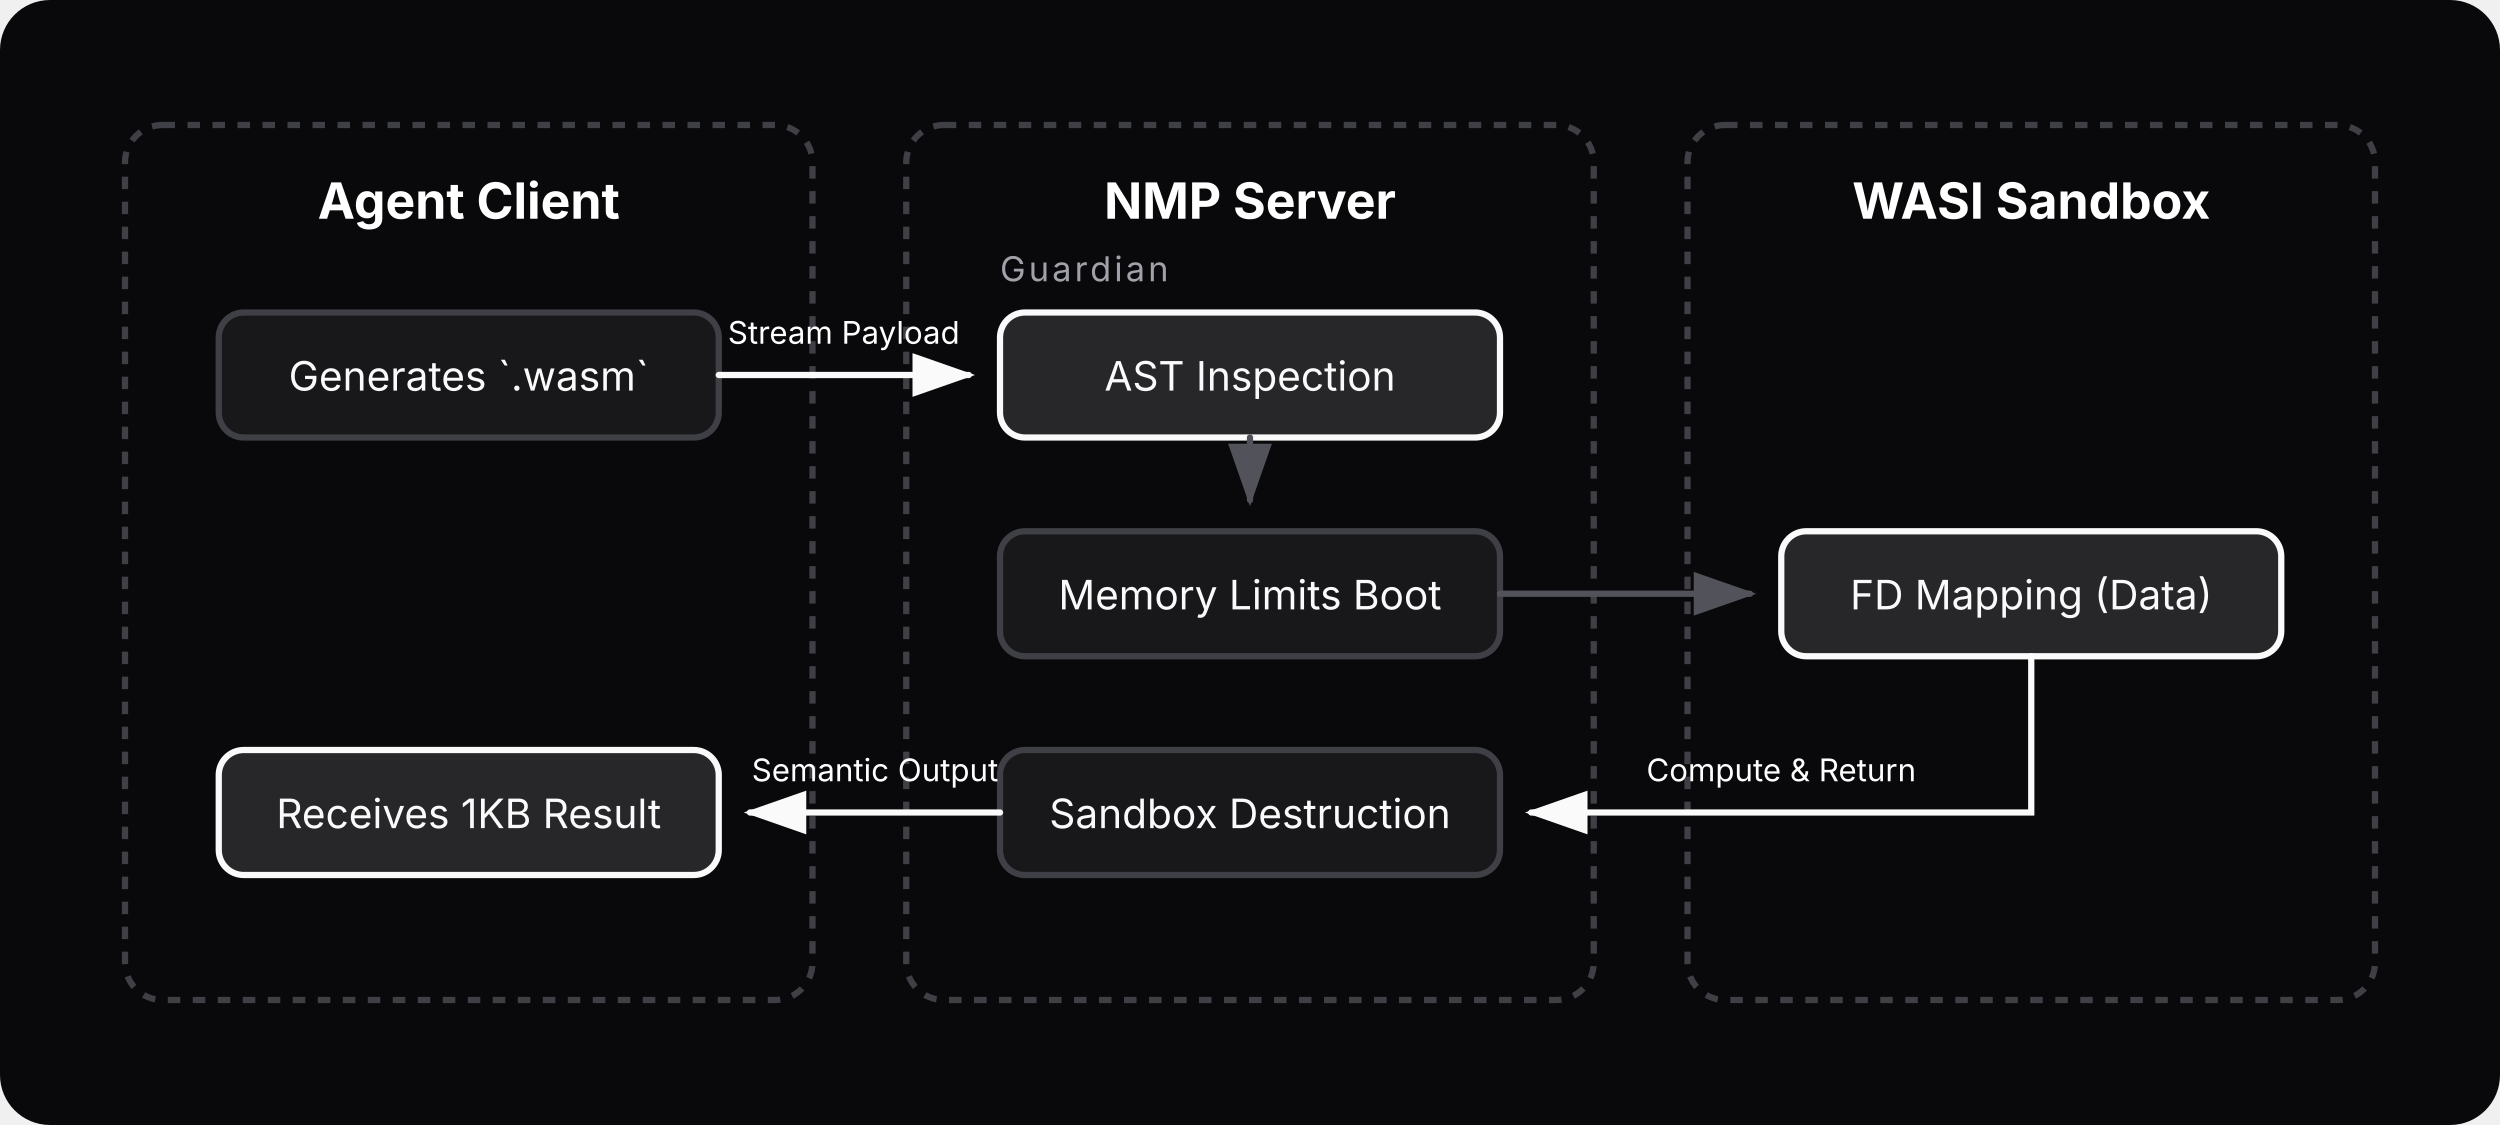
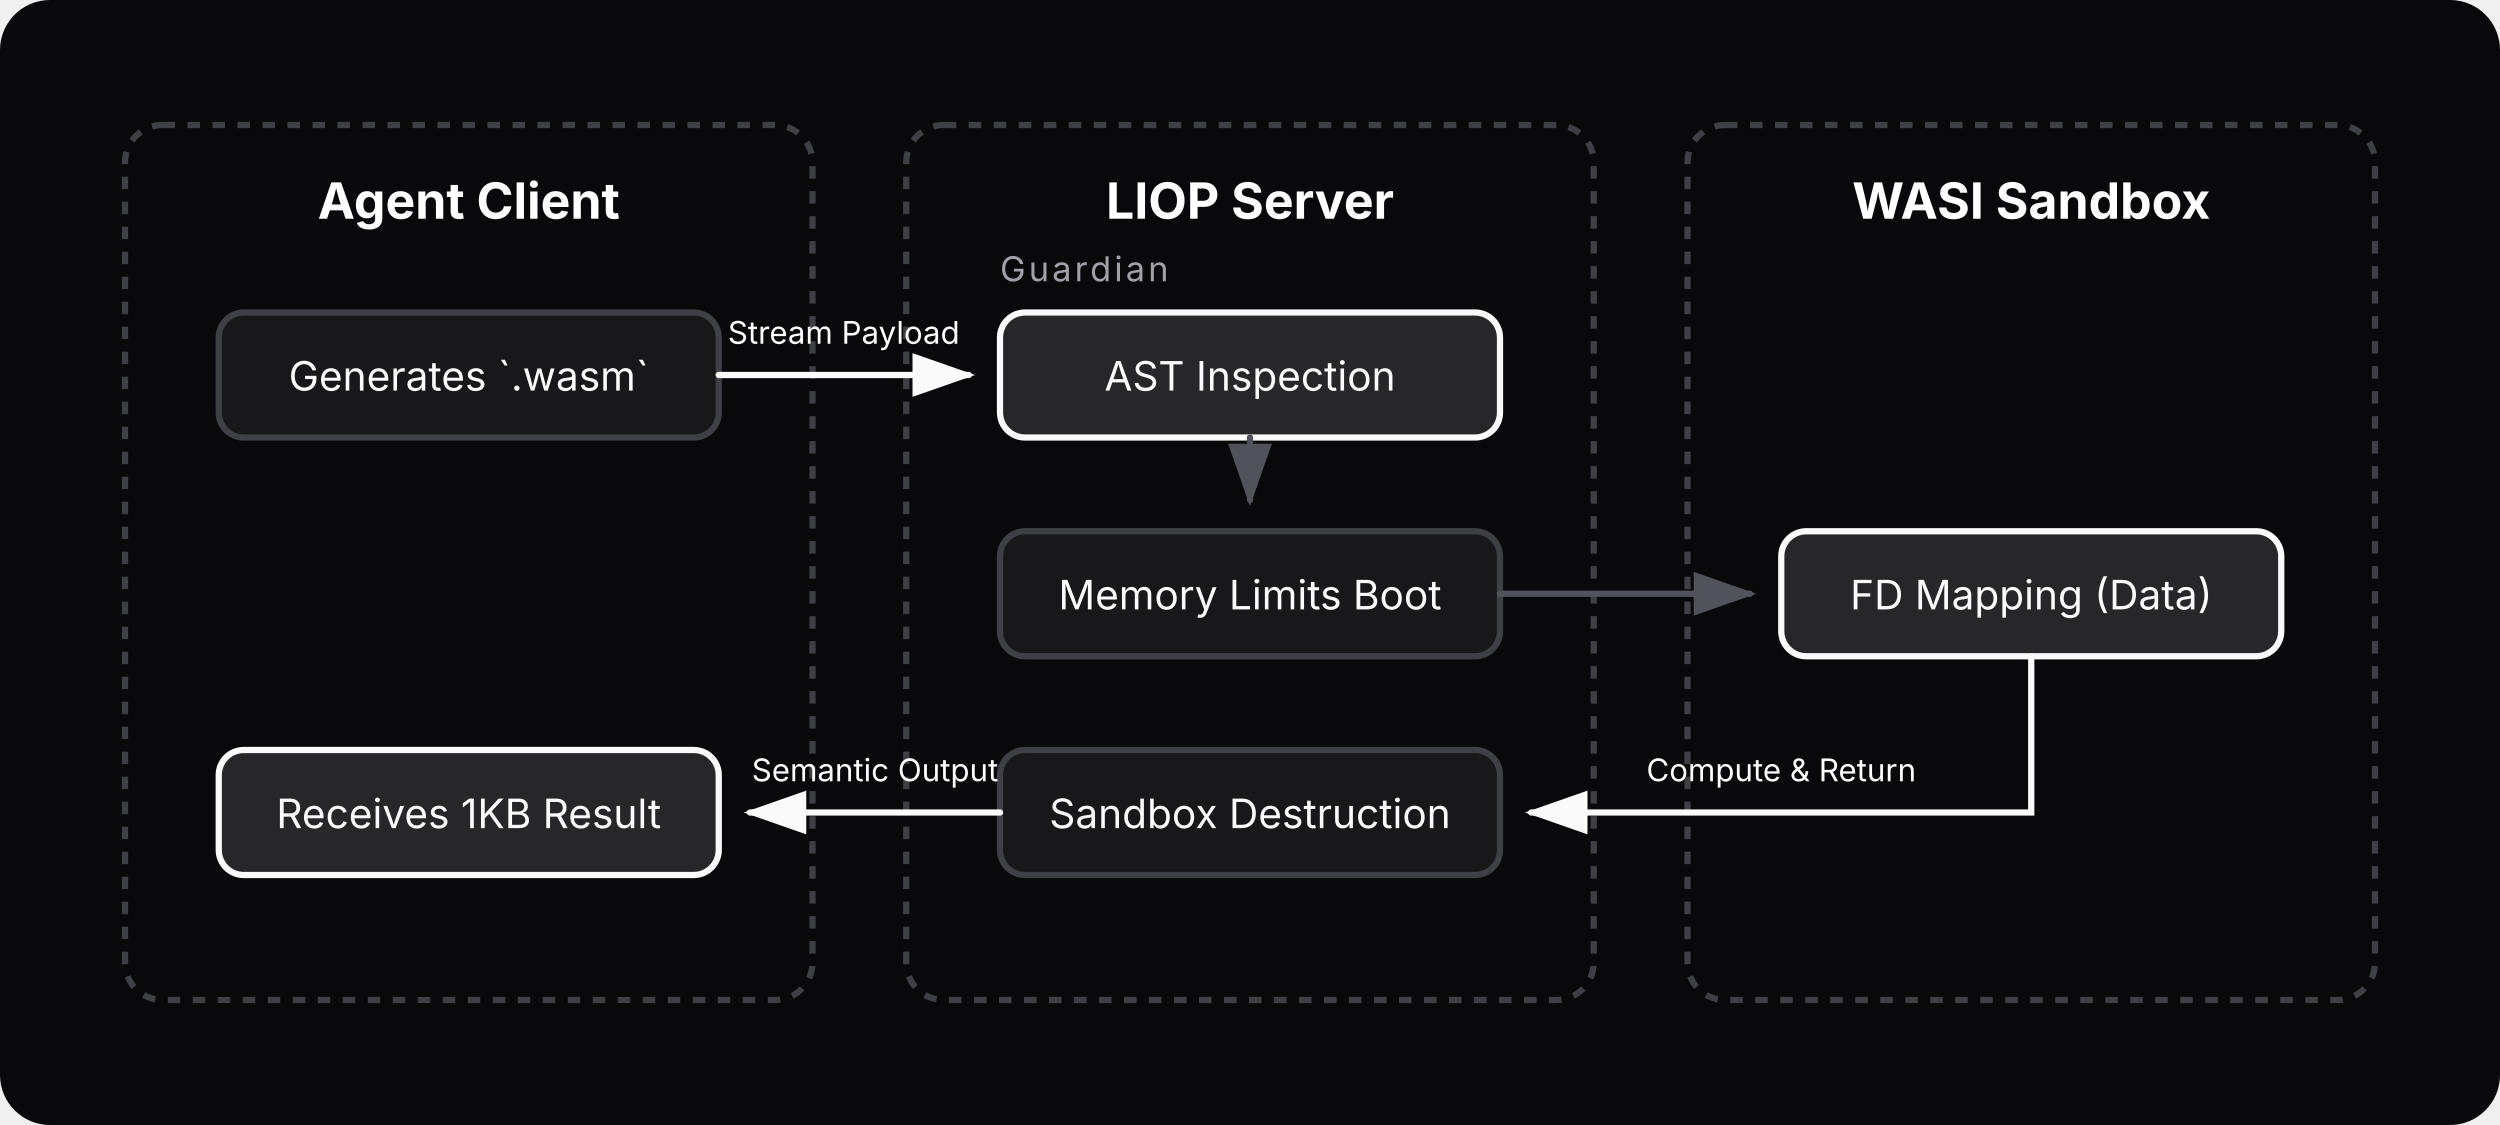
<svg xmlns="http://www.w3.org/2000/svg" width="800" height="360" viewBox="0 0 800 360">
  <rect width="800" height="360" fill="#09090b" rx="16" />
  <style>
        .sf-text-dark {
            font-family: 'Inter', system-ui, -apple-system, sans-serif;
            fill: #FAFAFA;
            font-size: 13px;
        }

        .sf-title-dark {
            font-weight: 700;
            font-size: 16px;
            fill: #FFFFFF;
        }

        .sf-subtitle-dark {
            font-size: 11px;
            fill: #A1A1AA;
            text-transform: uppercase;
            letter-spacing: 1px;
        }

        .sf-box-dark {
            fill: #18181b;
            stroke: #3f3f46;
            stroke-width: 2;
            rx: 8;
        }

        .sf-box-highlight-dark {
            fill: #27272a;
            stroke: #FAFAFA;
            stroke-width: 2;
            rx: 8;
        }

        .sf-box-transparent-dark {
            fill: none;
            stroke: #3f3f46;
            stroke-width: 2;
            rx: 12;
            stroke-dasharray: 4 4;
        }

        .sf-line-dark {
            stroke: #52525b;
            stroke-width: 2;
            fill: none;
            stroke-linecap: round;
        }

        .sf-line-active-dark {
            stroke: #FAFAFA;
            stroke-width: 2;
            fill: none;
            stroke-linecap: round;
        }

        .sf-arrow-dark {
            fill: #52525b;
        }

        .sf-arrow-active-dark {
            fill: #FAFAFA;
        }
    </style>
  <defs>
    <marker id="sf-arrowhead-dark" markerWidth="10" markerHeight="7" refX="9" refY="3.5" orient="auto">
      <polygon points="0 0, 10 3.5, 0 7" class="sf-arrow-dark" />
    </marker>
    <marker id="sf-arrow-active-dark" markerWidth="10" markerHeight="7" refX="9" refY="3.5" orient="auto">
      <polygon points="0 0, 10 3.5, 0 7" class="sf-arrow-active-dark" />
    </marker>
  </defs>
  <rect x="40" y="40" width="220" height="280" class="sf-box-transparent-dark" />
  <text x="150" y="70" text-anchor="middle" class="sf-text-dark sf-title-dark">Agent Client</text>
  <rect x="290" y="40" width="220" height="280" class="sf-box-transparent-dark" />
-   <text x="400" y="70" text-anchor="middle" class="sf-text-dark sf-title-dark">NMP Server</text>
+   <text x="400" y="70" text-anchor="middle" class="sf-text-dark sf-title-dark">LIOP Server</text>
  <rect x="540" y="40" width="220" height="280" class="sf-box-transparent-dark" />
  <text x="650" y="70" text-anchor="middle" class="sf-text-dark sf-title-dark">WASI Sandbox</text>
  <rect x="70" y="100" width="160" height="40" class="sf-box-dark" />
  <text x="150" y="125" text-anchor="middle" class="sf-text-dark">Generates `.wasm`</text>
  <rect x="70" y="240" width="160" height="40" class="sf-box-highlight-dark" />
  <text x="150" y="265" text-anchor="middle" class="sf-text-dark">Receives 1KB Result</text>
  <rect x="320" y="100" width="160" height="40" class="sf-box-highlight-dark" />
  <text x="320" y="90" class="sf-text-dark sf-subtitle-dark">Guardian</text>
  <text x="400" y="125" text-anchor="middle" class="sf-text-dark">AST Inspection</text>
  <rect x="320" y="170" width="160" height="40" class="sf-box-dark" />
  <text x="400" y="195" text-anchor="middle" class="sf-text-dark">Memory Limits Boot</text>
  <rect x="320" y="240" width="160" height="40" class="sf-box-dark" />
  <text x="400" y="265" text-anchor="middle" class="sf-text-dark">Sandbox Destruction</text>
  <rect x="570" y="170" width="160" height="40" class="sf-box-highlight-dark" />
  <text x="650" y="195" text-anchor="middle" class="sf-text-dark">FD Mapping (Data)</text>
  <path d="M 230 120 L 310 120" class="sf-line-active-dark" marker-end="url(#sf-arrow-active-dark)" />
  <text x="270" y="110" text-anchor="middle" font-size="10" fill="#FFF" font-family="'Inter', sans-serif">Stream
        Payload</text>
  <path d="M 400 140 L 400 160" class="sf-line-dark" marker-end="url(#sf-arrowhead-dark)" />
  <path d="M 480 190 L 560 190" class="sf-line-dark" marker-end="url(#sf-arrowhead-dark)" />
  <path d="M 650 210 L 650 260 L 490 260" class="sf-line-active-dark" marker-end="url(#sf-arrow-active-dark)" />
  <text x="570" y="250" text-anchor="middle" font-size="10" fill="#FFF" font-family="'Inter', sans-serif">Compute
        &amp; Return</text>
  <path d="M 320 260 L 240 260" class="sf-line-active-dark" marker-end="url(#sf-arrow-active-dark)" />
  <text x="280" y="250" text-anchor="middle" font-size="10" fill="#FFF" font-family="'Inter', sans-serif">Semantic
        Output</text>
</svg>
